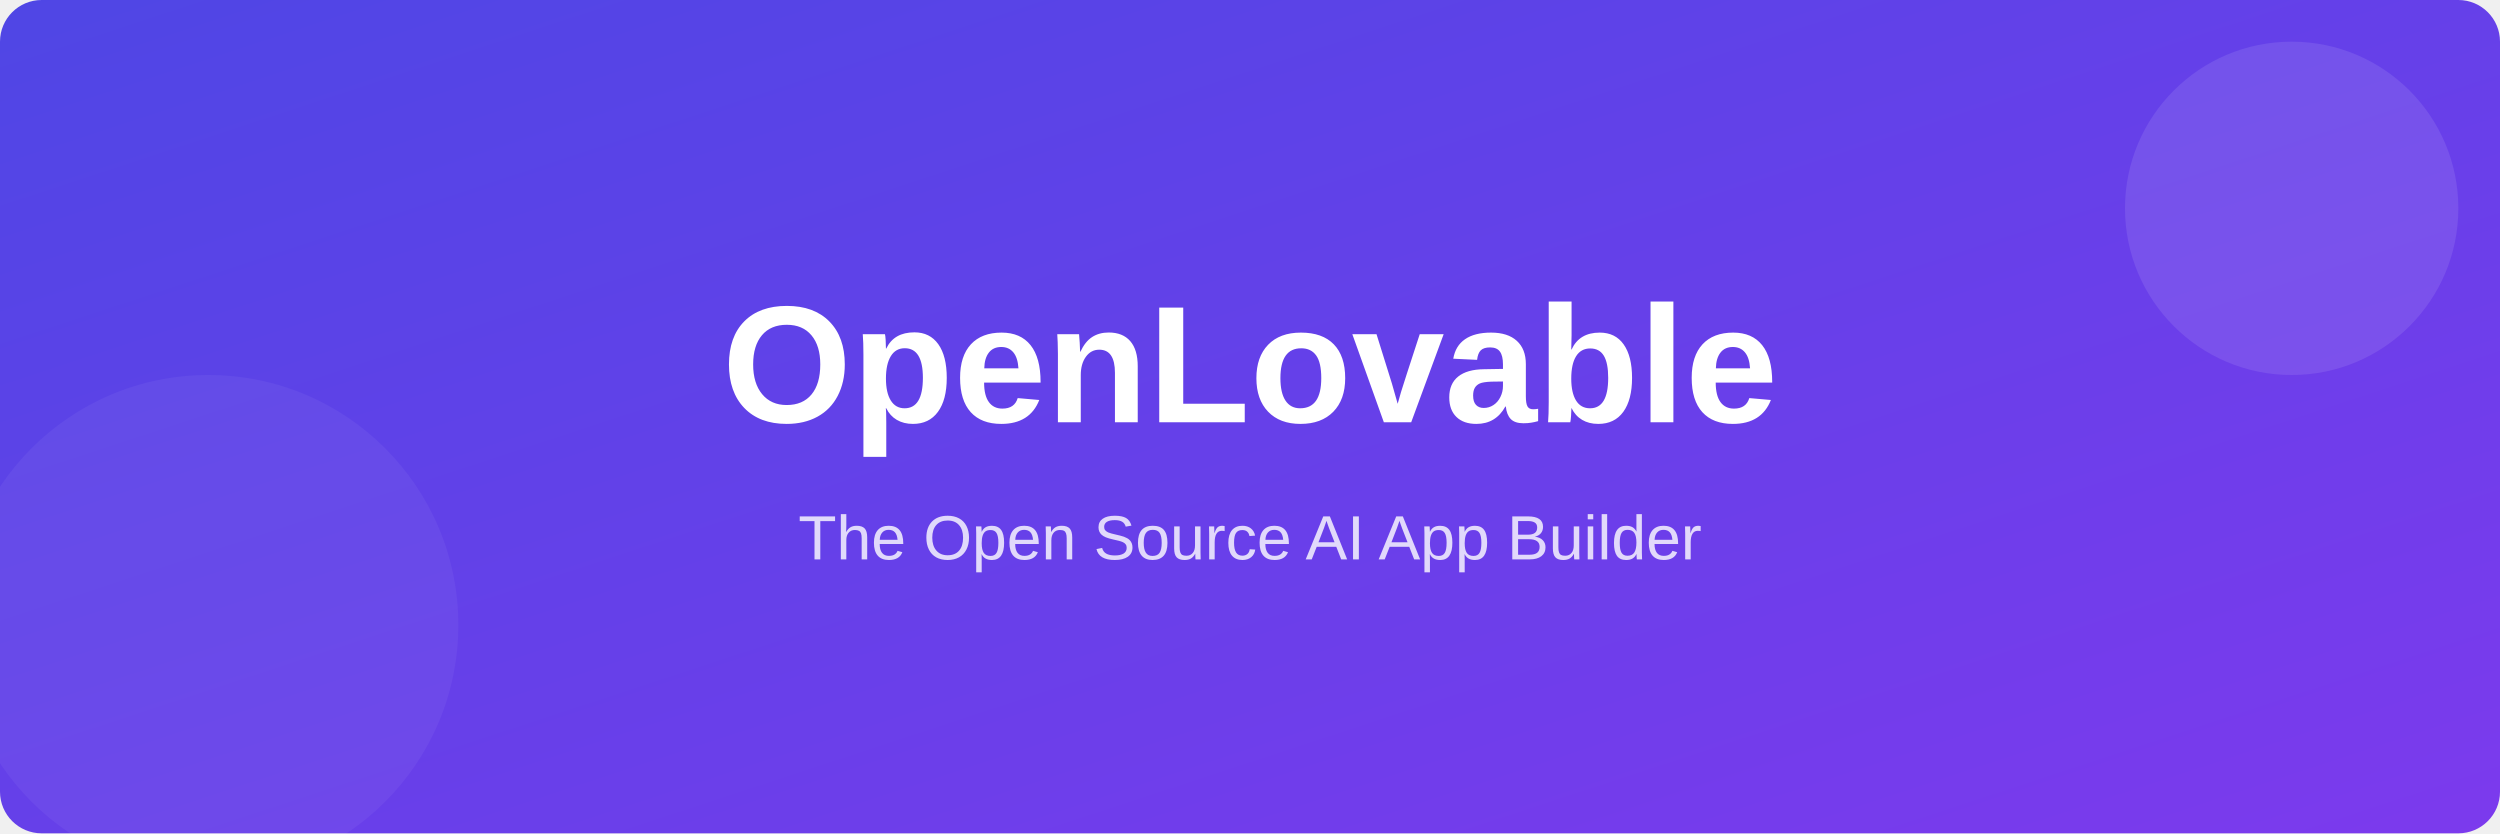
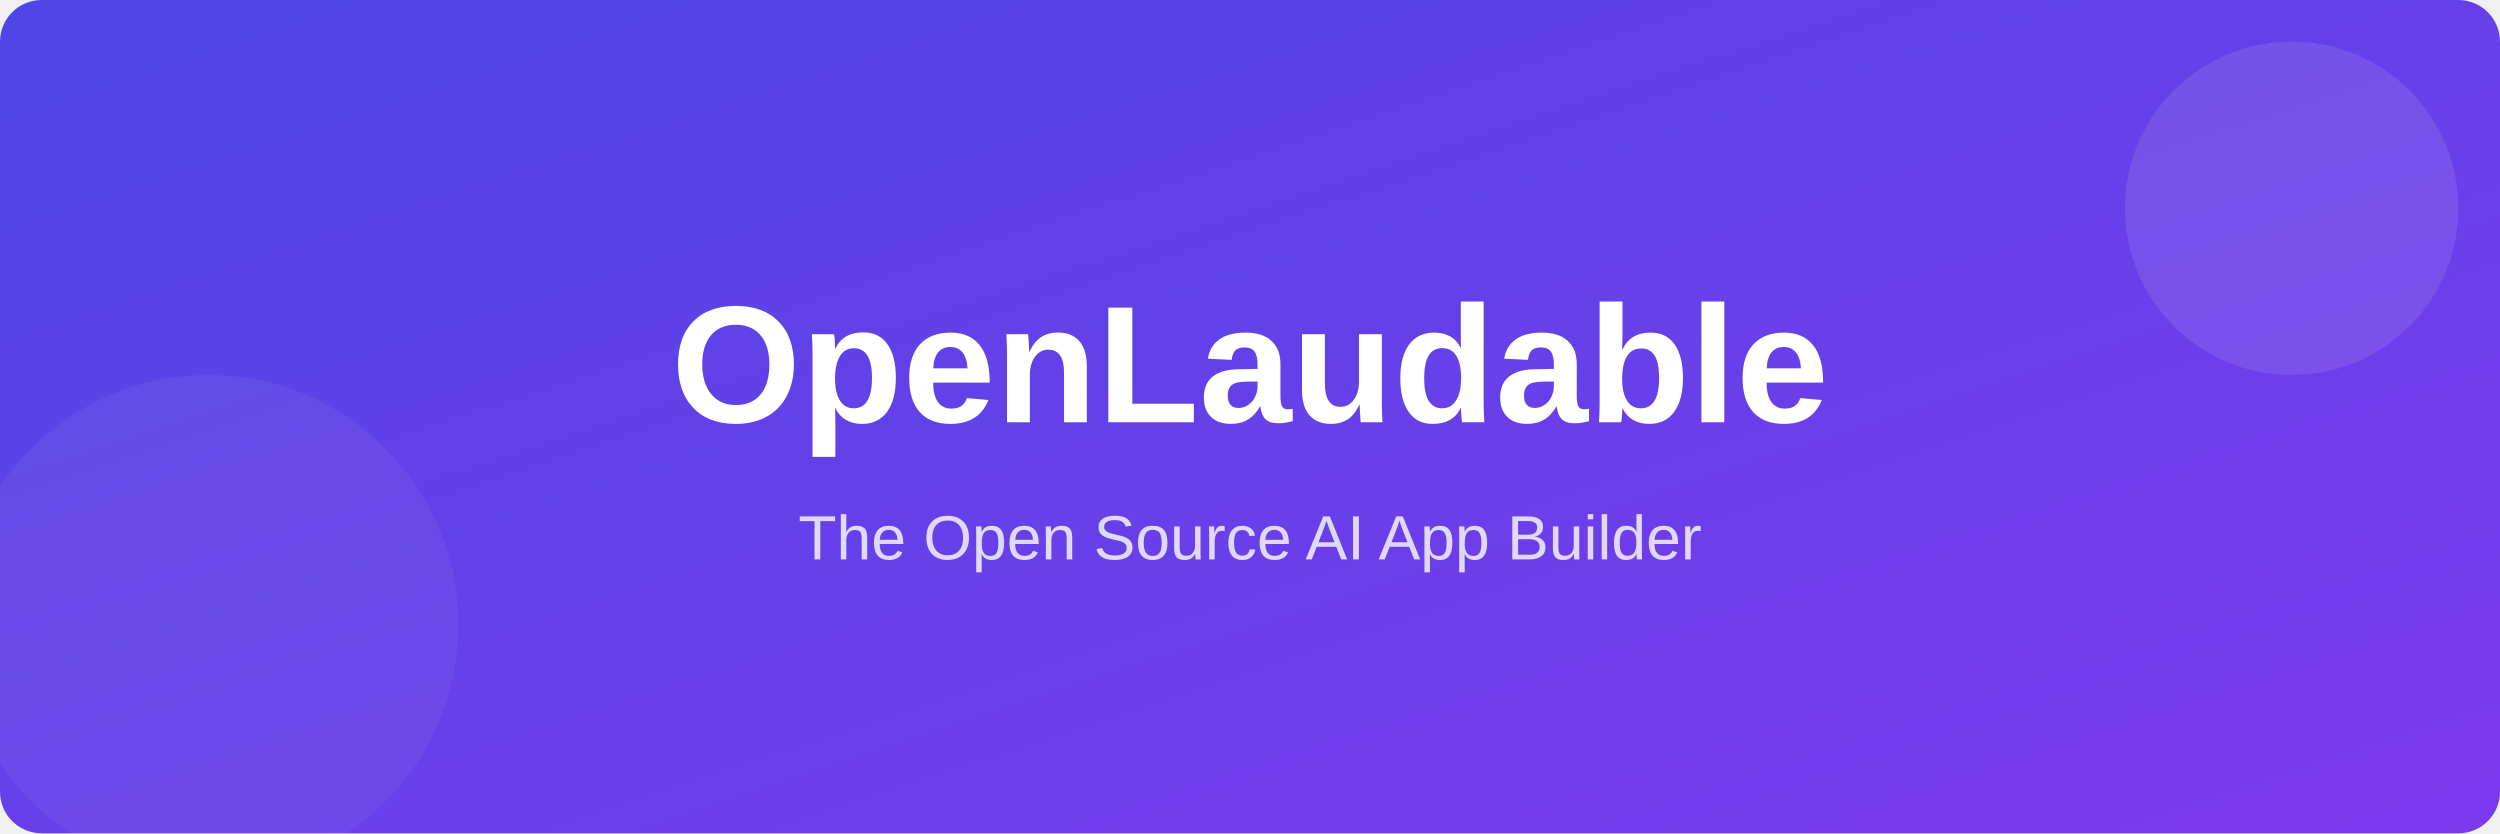
<svg xmlns="http://www.w3.org/2000/svg" width="1200" height="400" viewBox="0 0 1200 400">
  <defs>
    <linearGradient id="grad1" x1="0%" y1="0%" x2="100%" y2="100%">
      <stop offset="0%" style="stop-color:#4F46E5;stop-opacity:1" />
      <stop offset="100%" style="stop-color:#7C3AED;stop-opacity:1" />
    </linearGradient>
  </defs>
  <rect width="1200" height="400" rx="20" fill="url(#grad1)" />
-   <text x="50%" y="45%" dominant-baseline="middle" text-anchor="middle" font-family="Arial, sans-serif" font-size="80" font-weight="bold" fill="white">OpenLovable</text>
+   <text x="50%" y="45%" dominant-baseline="middle" text-anchor="middle" font-family="Arial, sans-serif" font-size="80" font-weight="bold" fill="white">OpenLaudable</text>
  <text x="50%" y="65%" dominant-baseline="middle" text-anchor="middle" font-family="Arial, sans-serif" font-size="30" fill="white" fill-opacity="0.8">The Open Source AI App Builder</text>
  <circle cx="1100" cy="100" r="80" fill="white" fill-opacity="0.1" />
  <circle cx="100" cy="300" r="120" fill="white" fill-opacity="0.05" />
</svg>
